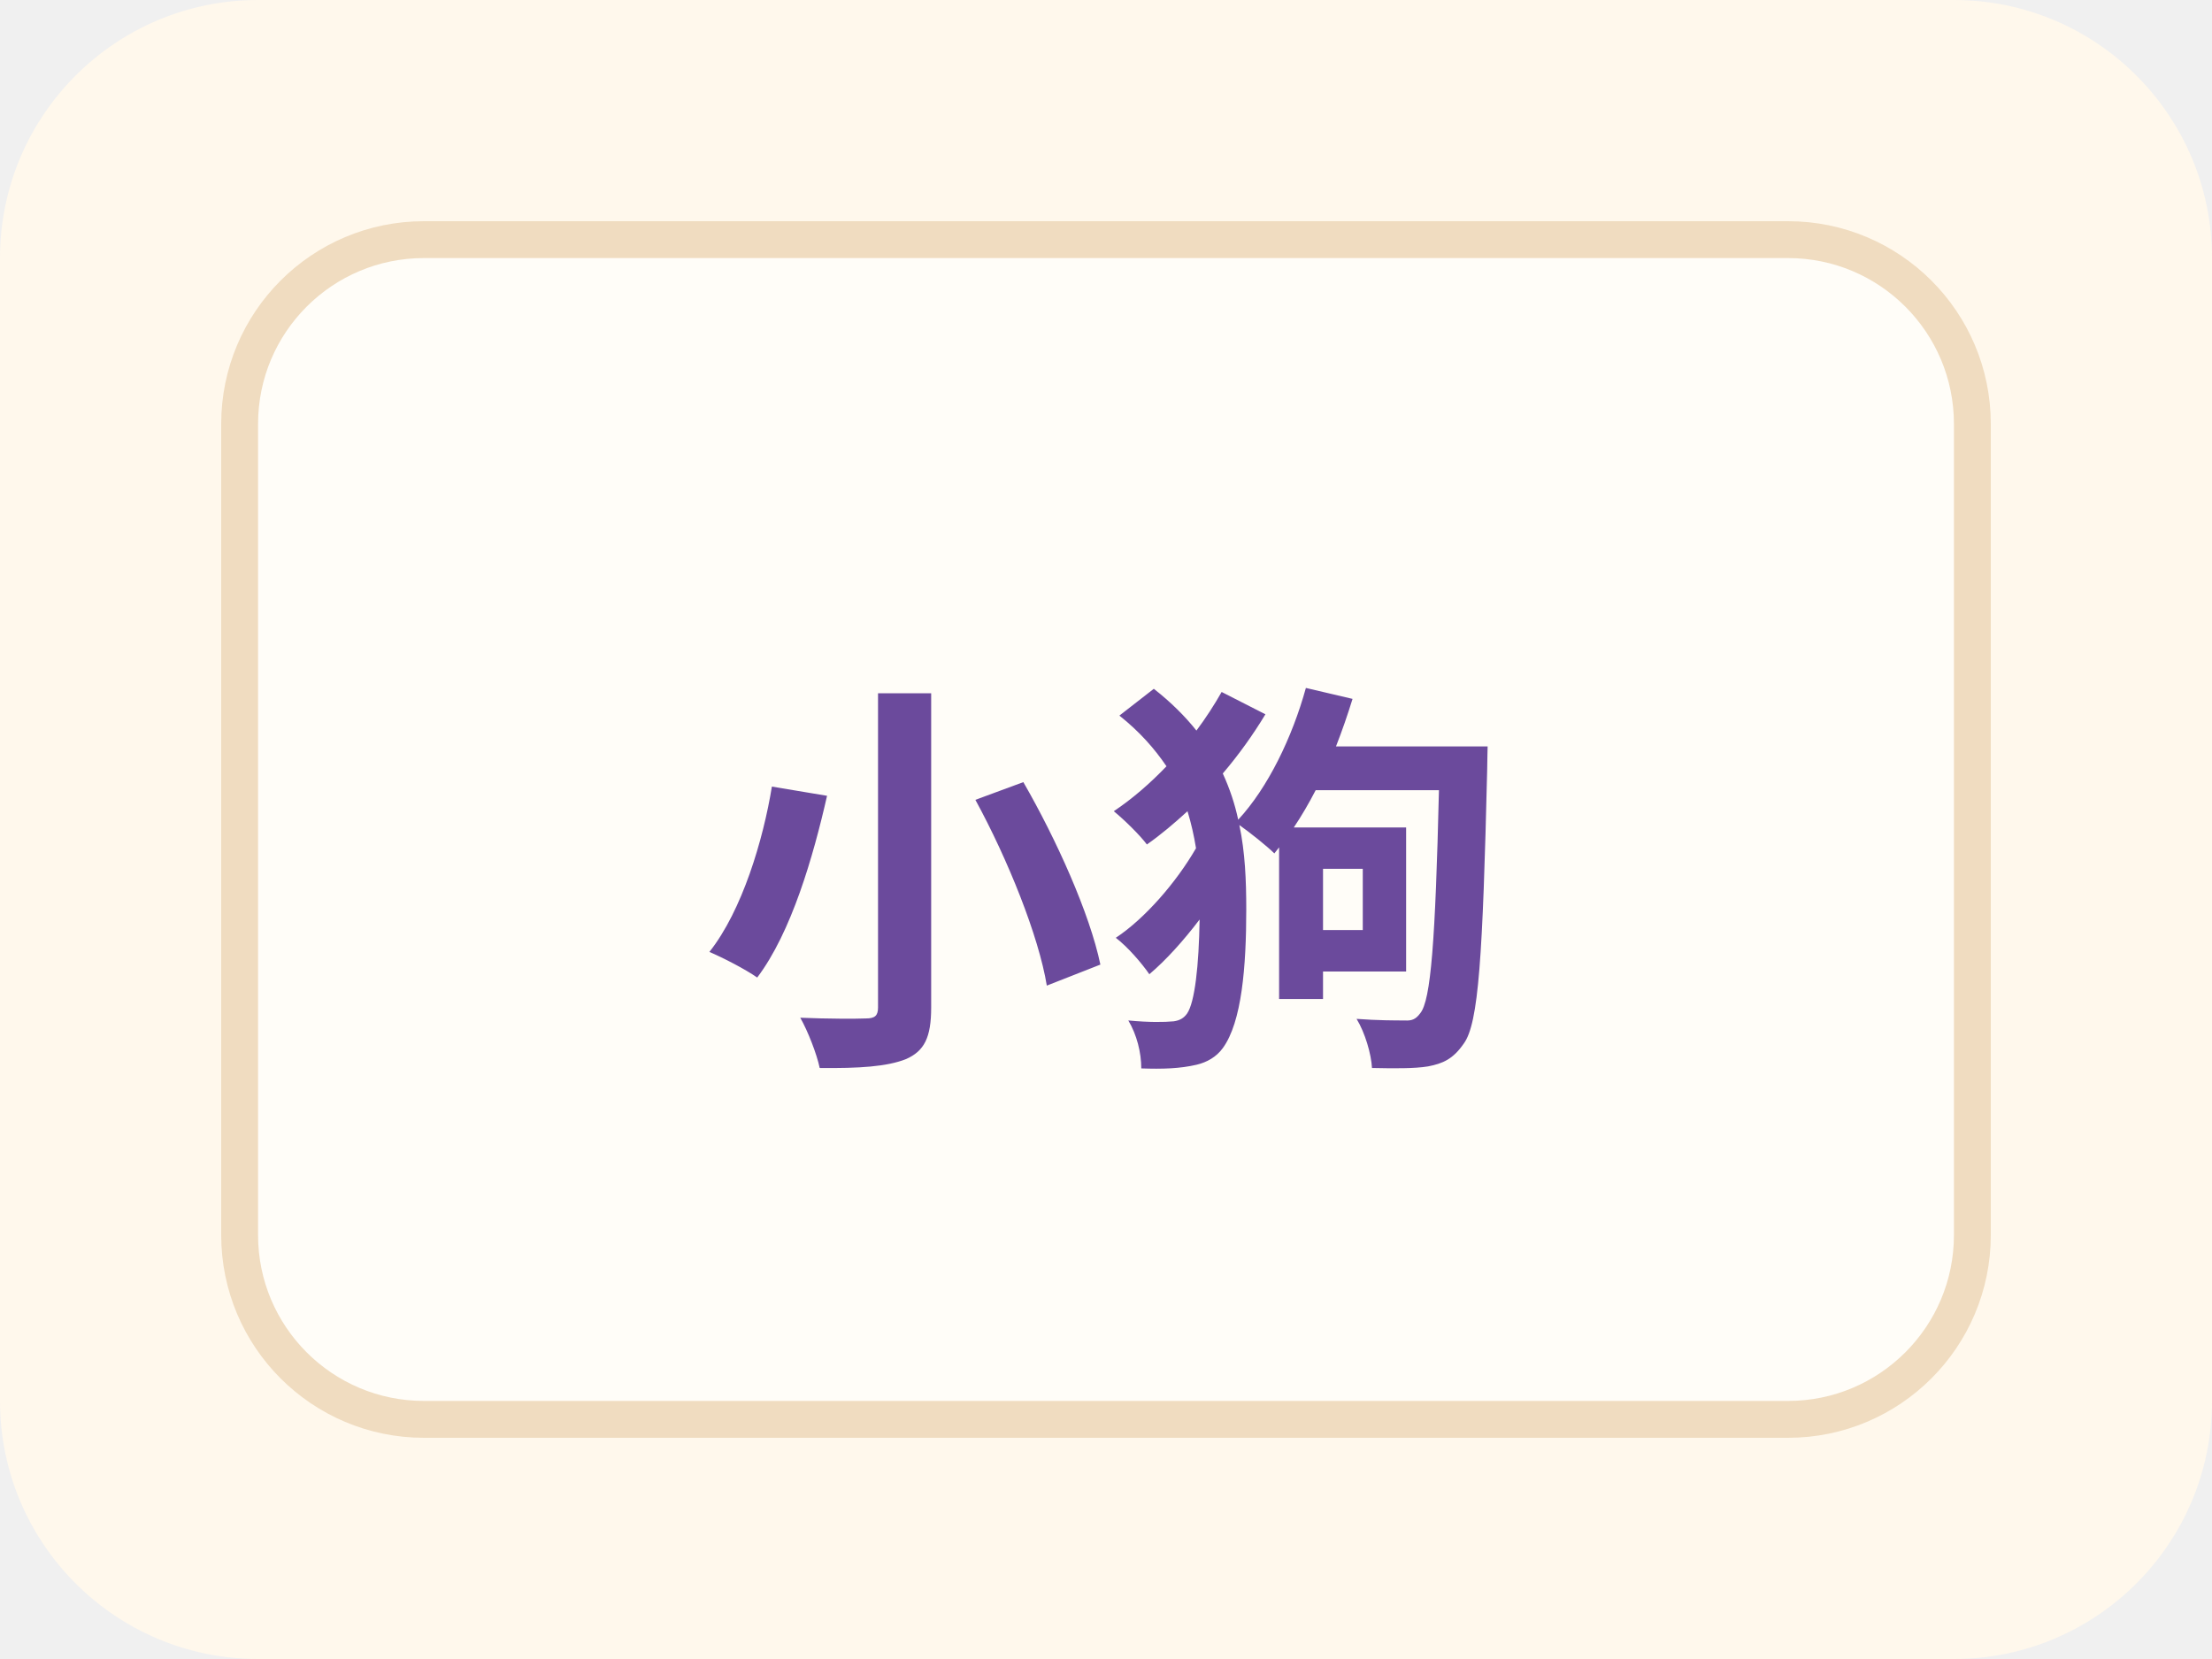
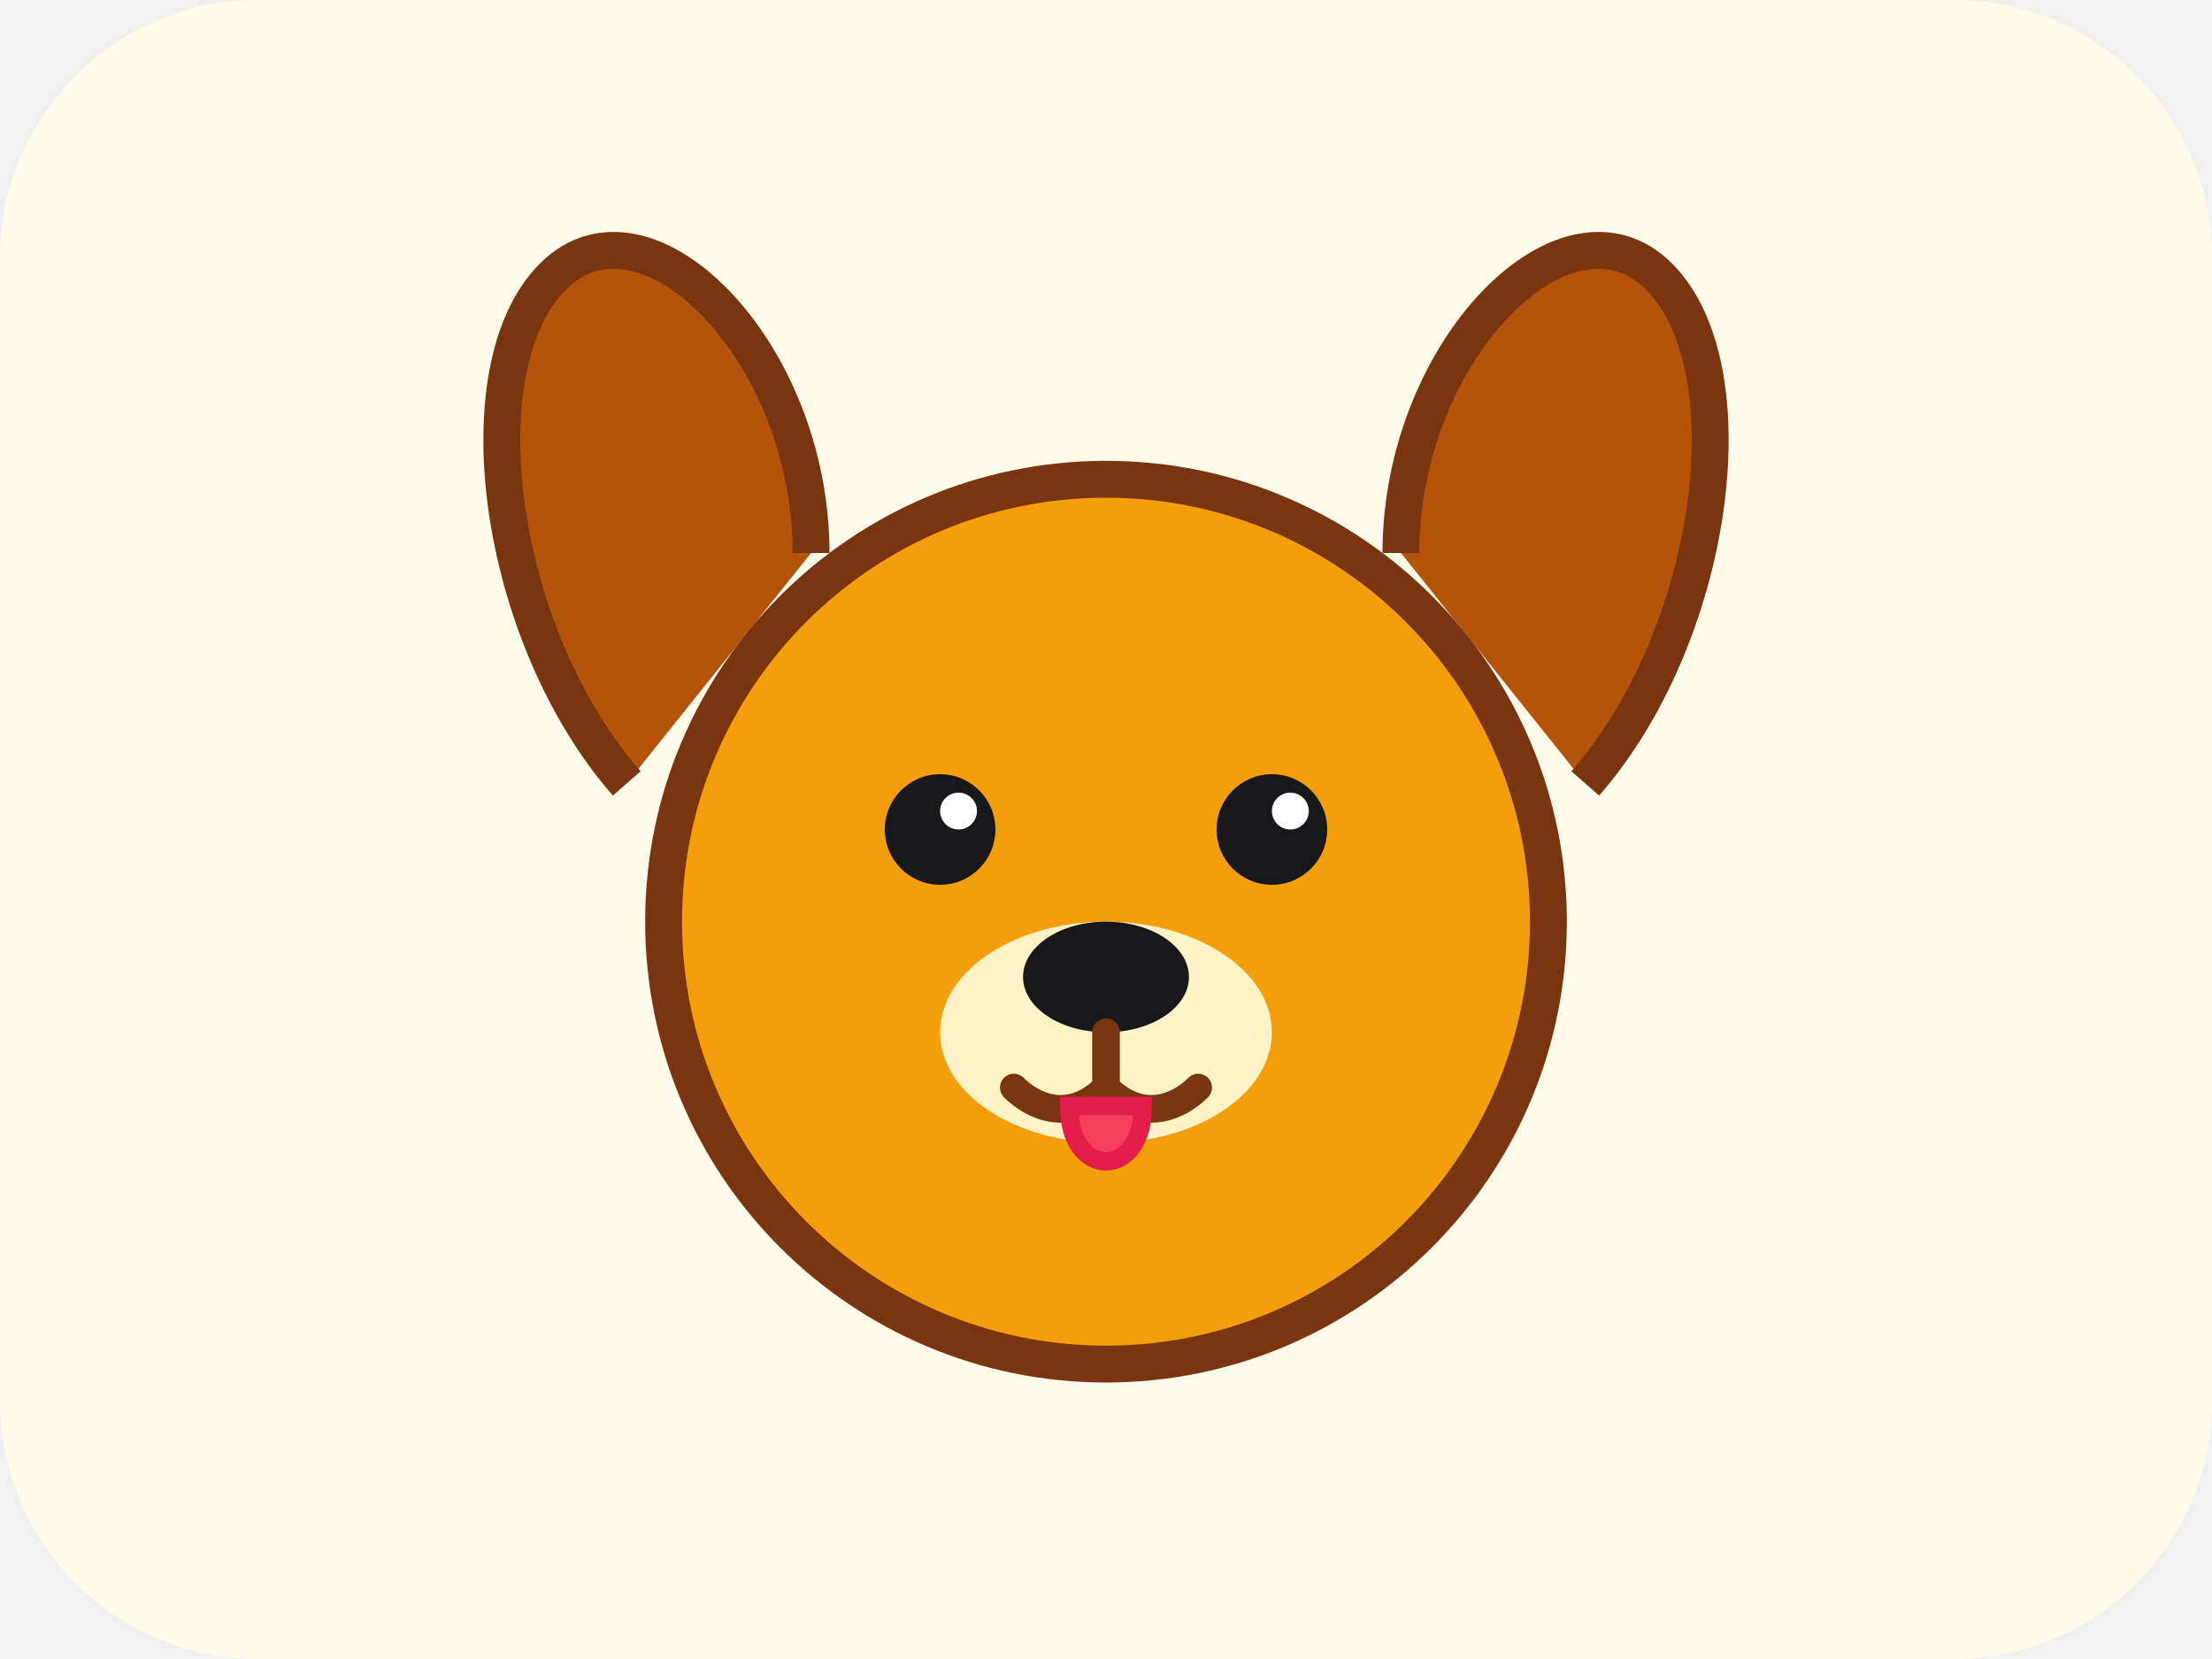
- <svg xmlns="http://www.w3.org/2000/svg" viewBox="0 0 240 180" role="img" aria-label="小狗">
-   <rect width="240" height="180" rx="28" fill="#fff8ec" />
-   <rect x="26" y="26" width="188" height="128" rx="20" fill="#fffdf8" stroke="#f0dcc0" stroke-width="4" />
-   <text x="120" y="112" text-anchor="middle" font-family="KaiTi, STKaiti, 'Songti SC', serif" font-size="44" font-weight="700" fill="#6b4a9c">小狗</text>
+ <svg xmlns="http://www.w3.org/2000/svg" viewBox="0 0 240 180">
+   <rect width="240" height="180" rx="28" fill="#fffbeb" />
+   <path d="M68 85c-14-16-18-45-8-55s28 8 28 30M172 85c14-16 18-45 8-55s-28 8-28 30" fill="#b45309" stroke="#78350f" stroke-width="4" />
+   <circle cx="120" cy="100" r="48" fill="#f59e0b" stroke="#78350f" stroke-width="4" />
+   <circle cx="102" cy="90" r="6" fill="#18181b" />
+   <circle cx="104" cy="88" r="2" fill="#fff" />
+   <circle cx="138" cy="90" r="6" fill="#18181b" />
+   <circle cx="140" cy="88" r="2" fill="#fff" />
+   <ellipse cx="120" cy="112" rx="18" ry="12" fill="#fef3c7" />
+   <ellipse cx="120" cy="106" rx="9" ry="6" fill="#18181b" />
+   <path d="M120 112v6m0 0c-4 4-8 2-10 0m10 0c4 4 8 2 10 0" stroke="#78350f" stroke-width="3" stroke-linecap="round" fill="none" />
+   <path d="M116 120c0 8 8 8 8 0Z" fill="#f43f5e" stroke="#e11d48" stroke-width="2" />
</svg>
